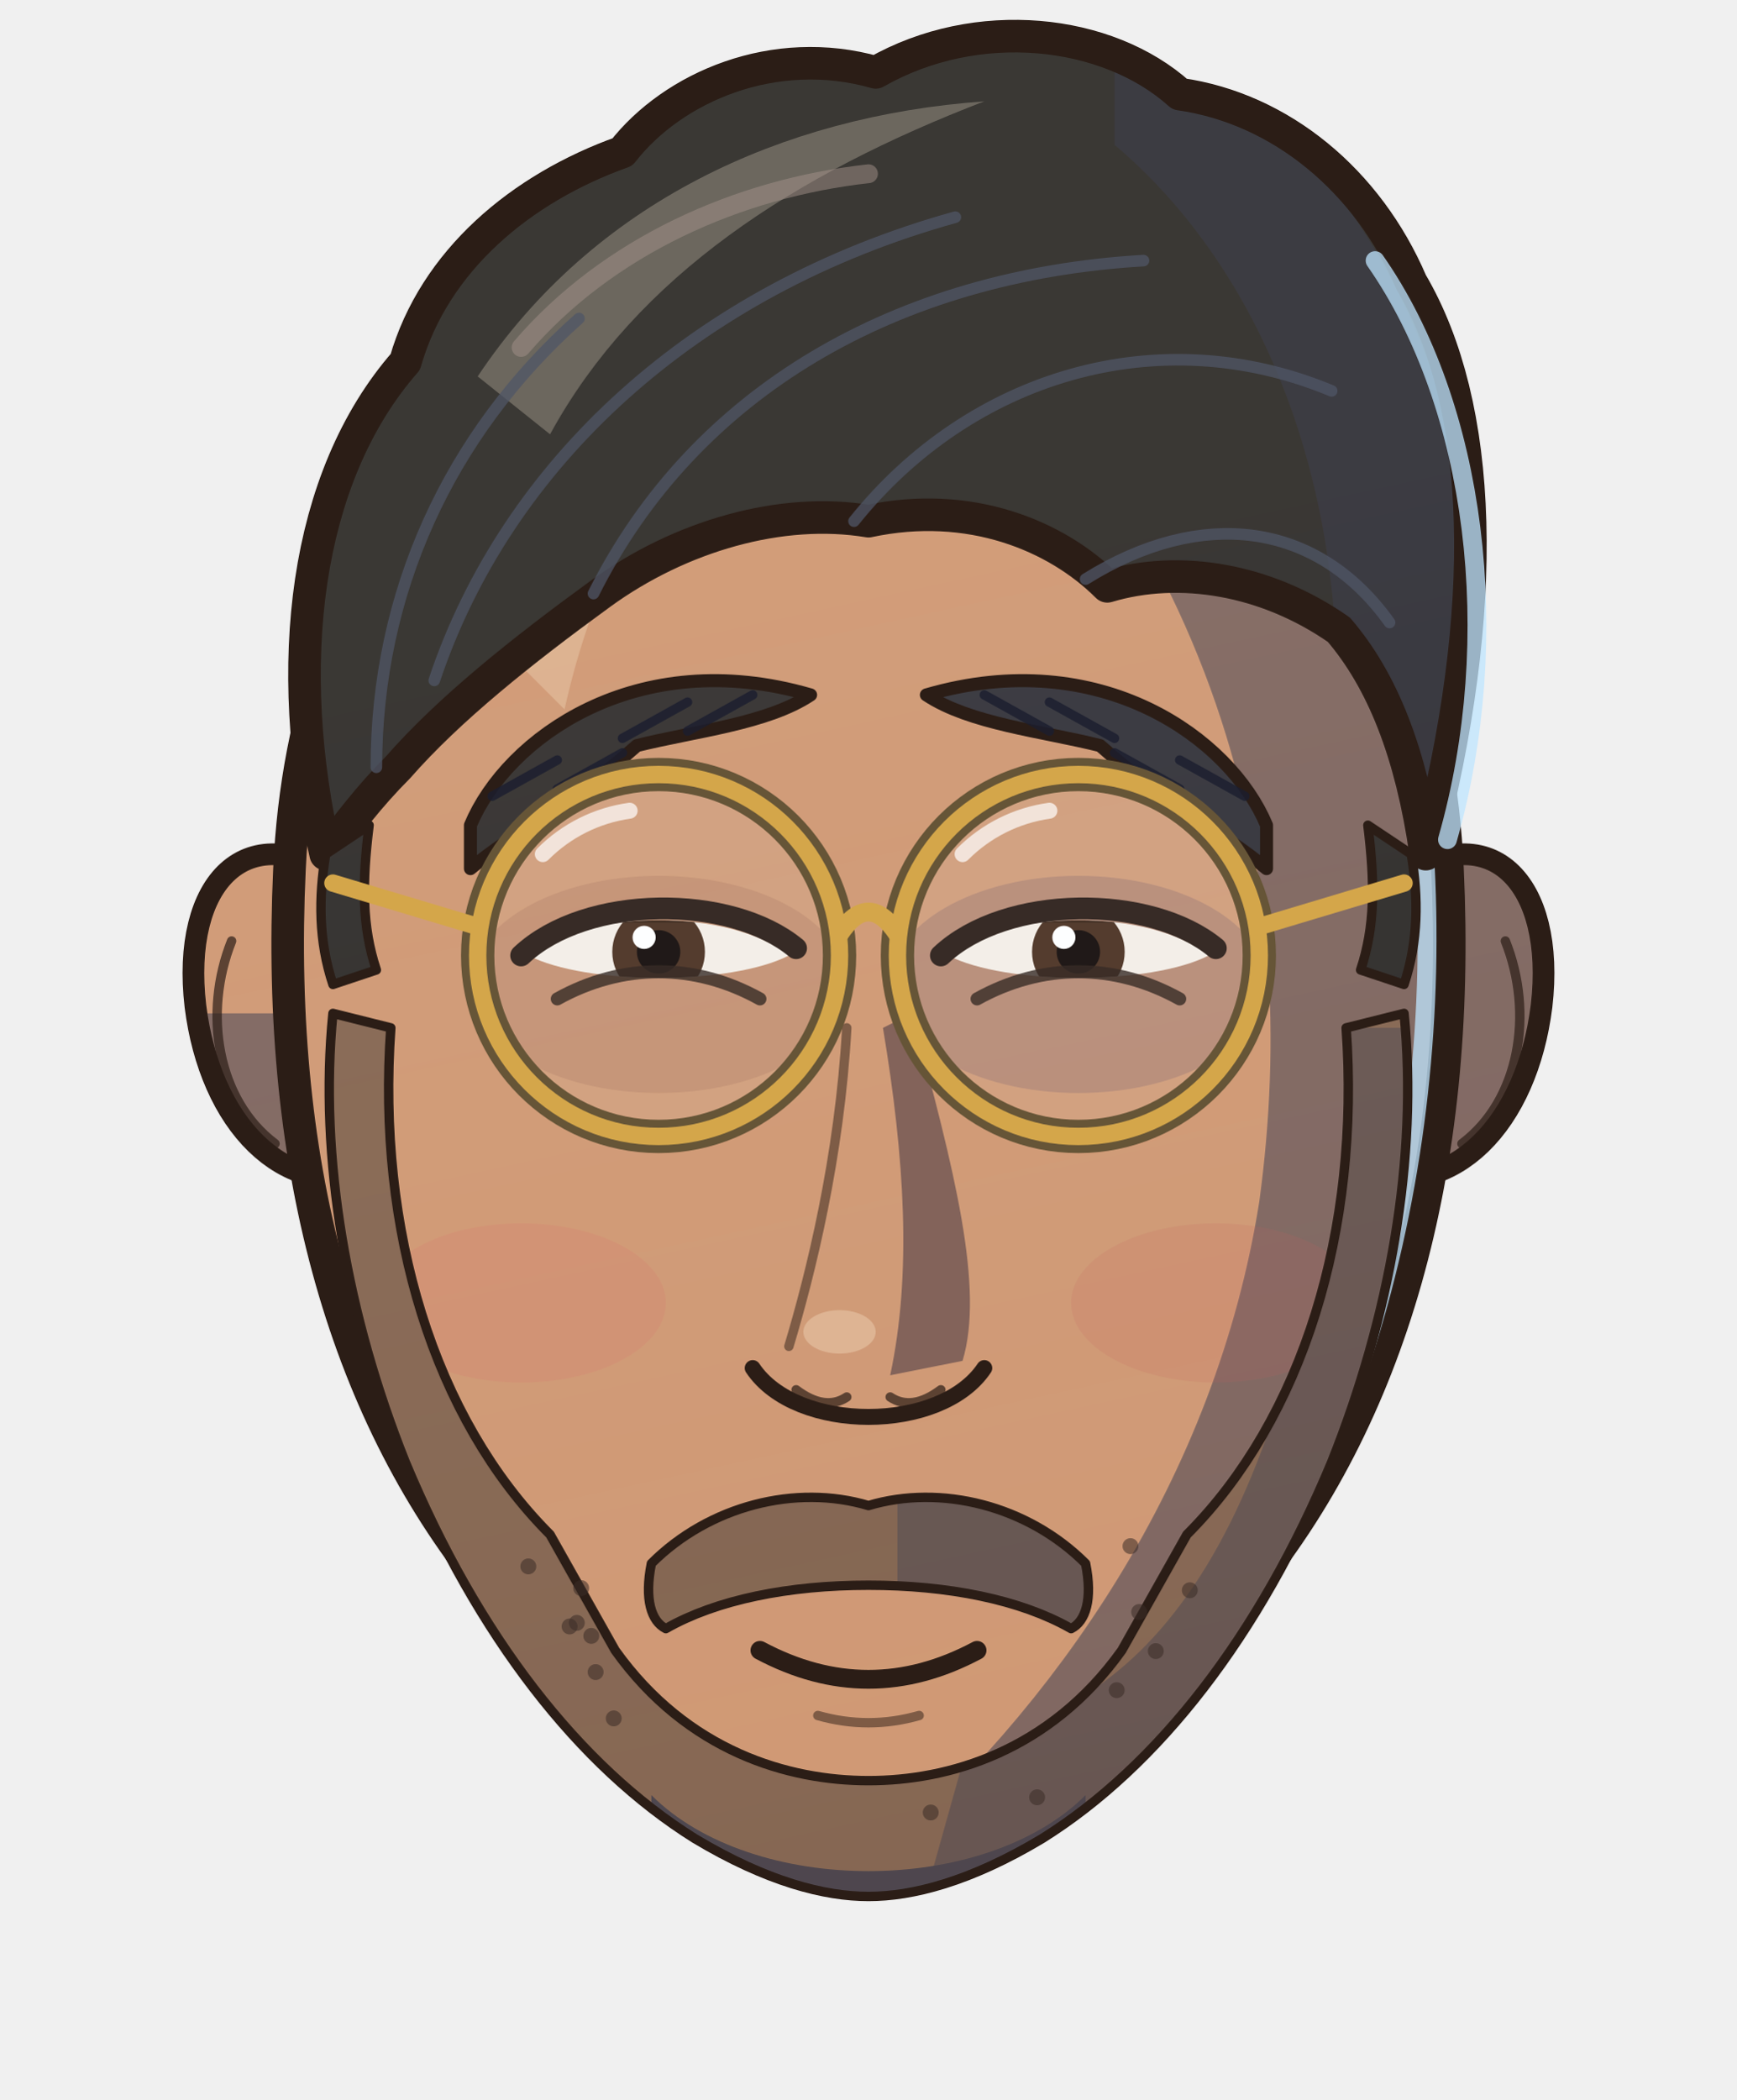
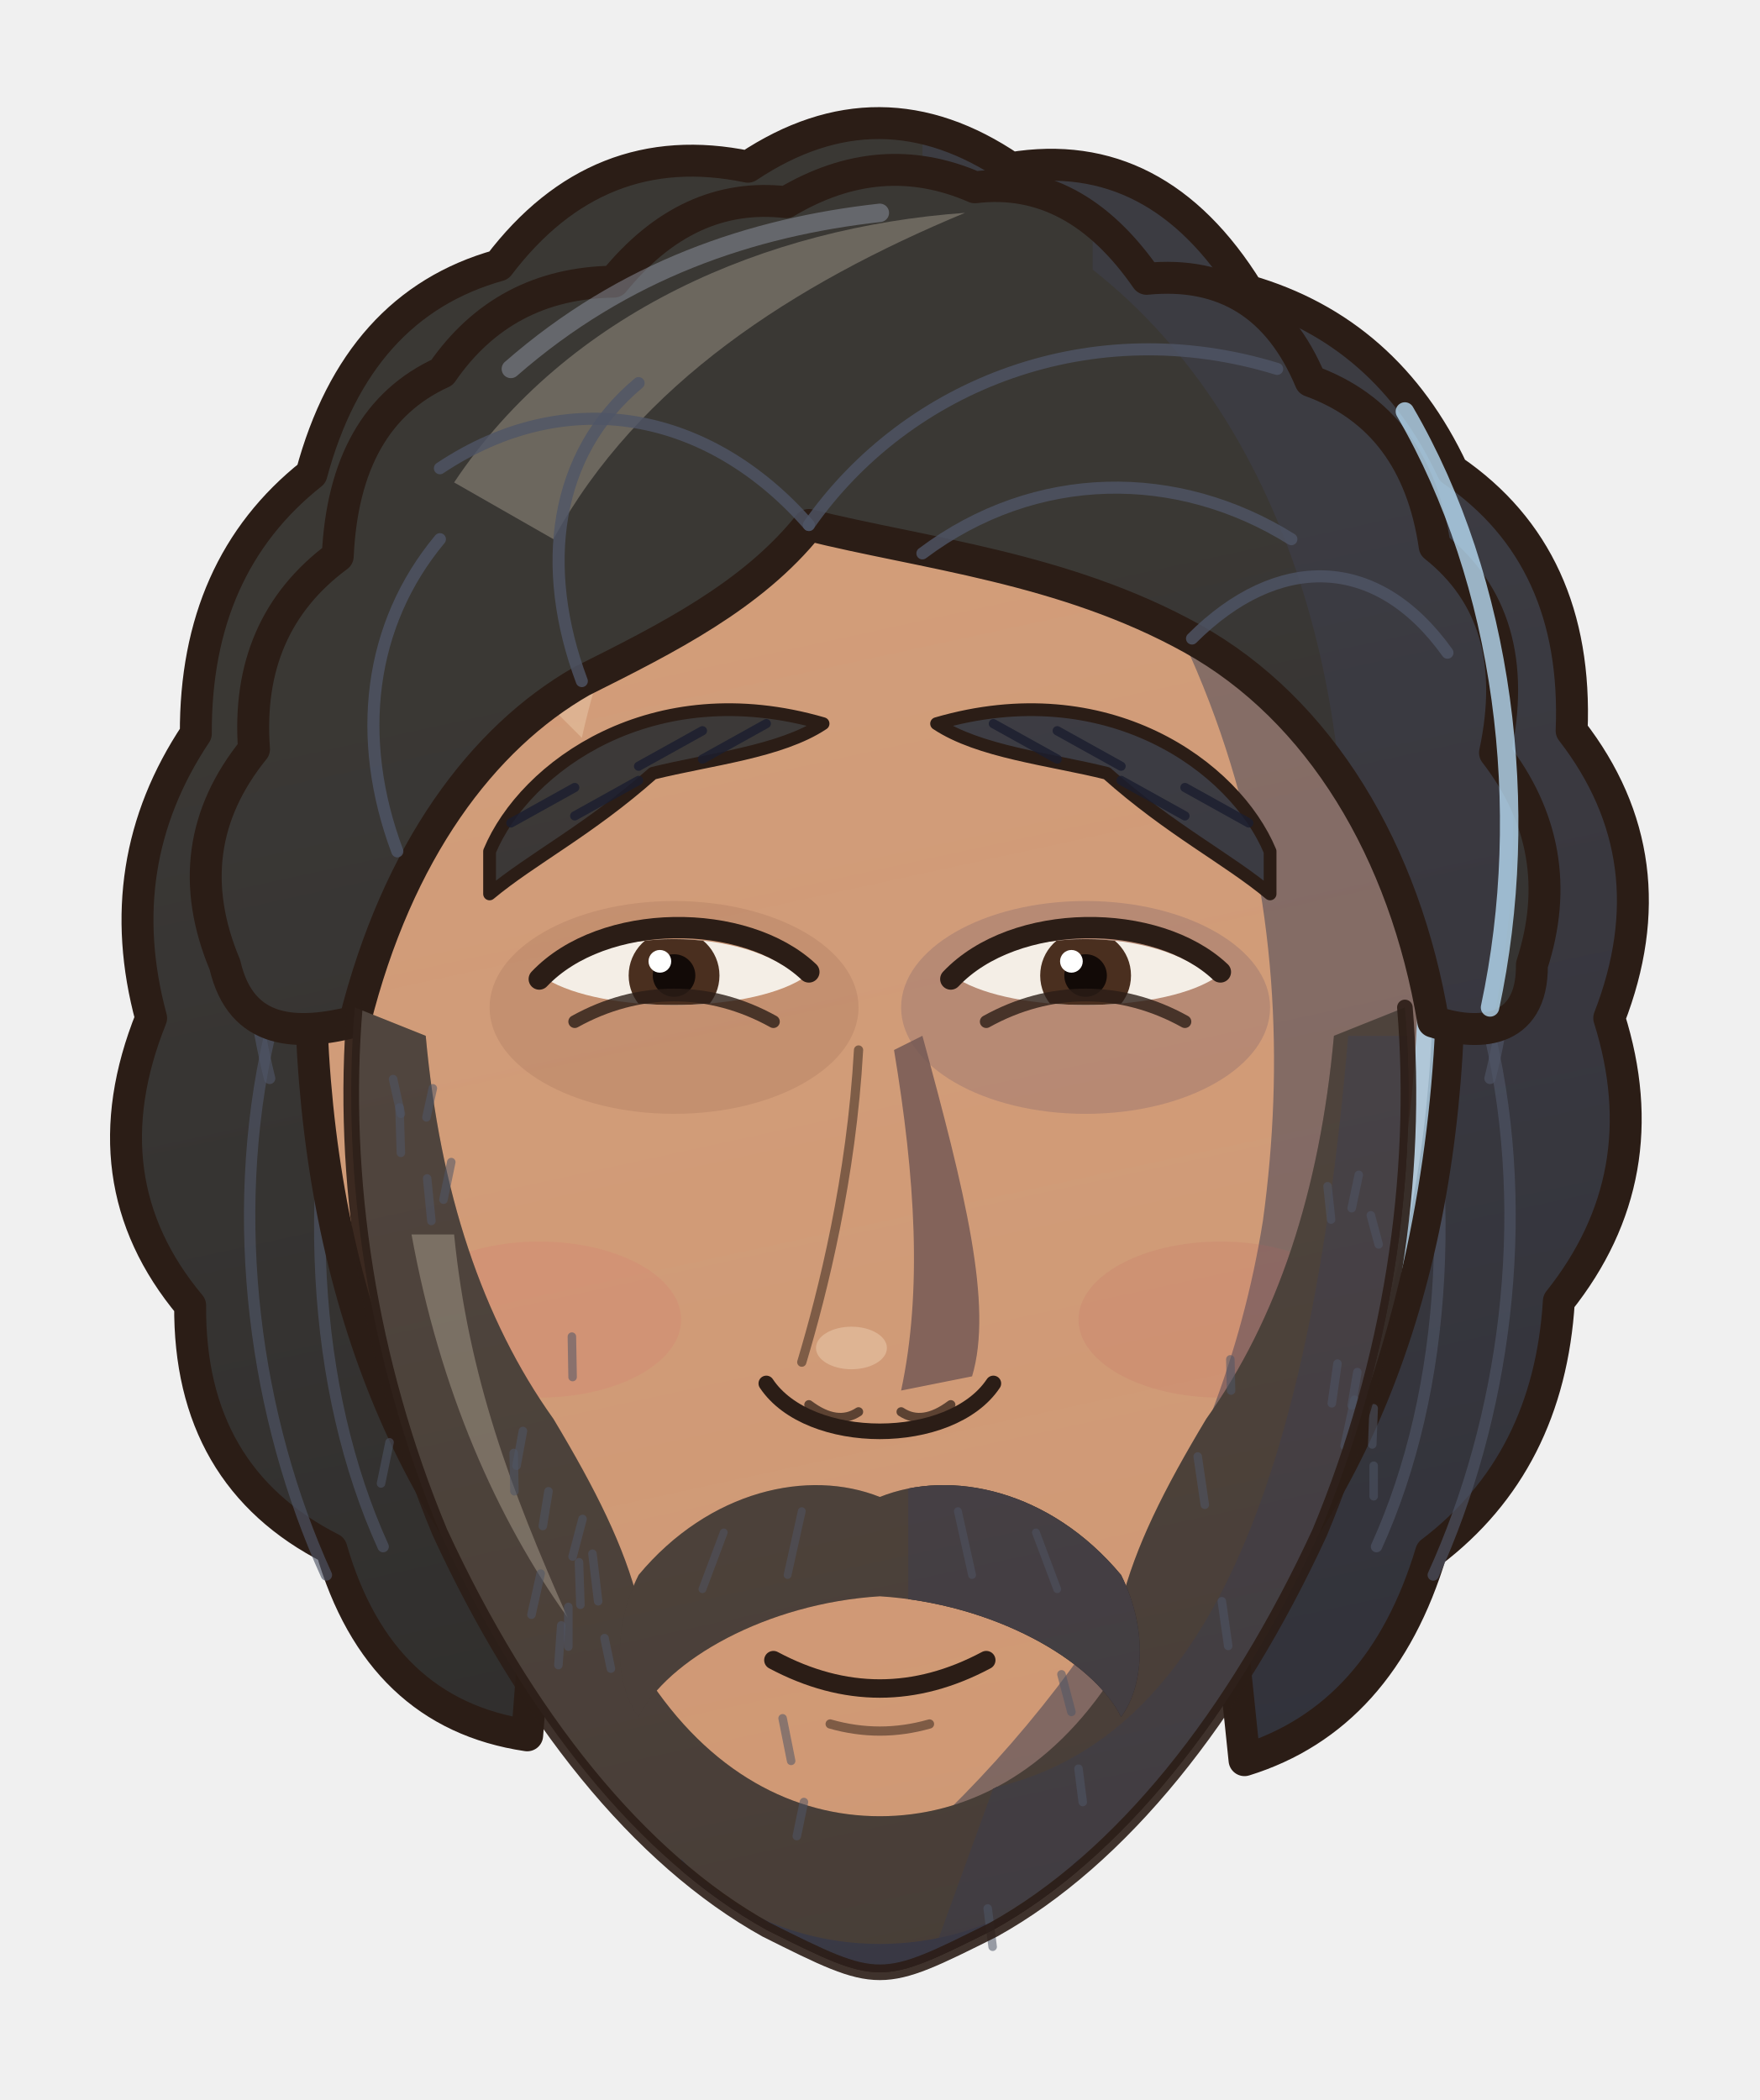
- <svg xmlns="http://www.w3.org/2000/svg" viewBox="180 10 240 290" width="240" height="290">
+ <svg xmlns="http://www.w3.org/2000/svg" viewBox="176 4 248 296" width="248" height="296">
  <defs>
    <linearGradient id="form" gradientUnits="userSpaceOnUse" x1="170" y1="120" x2="470" y2="1500">
      <stop offset="0" stop-color="#fff1d6" stop-opacity="0.16" />
      <stop offset="0.45" stop-color="#fff1d6" stop-opacity="0" />
      <stop offset="1" stop-color="#0b1030" stop-opacity="0.30" />
    </linearGradient>
    <clipPath id="c1">
-       <path d="M228,132 C214,122 205,132 207,149 C209,165 219,176 232,172 Z" />
+       <path d="M250.3,248.6 Q229.4,245.5 222.7,222.3 Q202.6,212.1 202.8,188.0 Q188.1,170.4 197.3,147.5 Q191.4,125.7 203.6,107.4 Q203.5,83.8 219.9,70.8 Q226.3,47.0 246.3,41.4 Q260.2,23.1 281.4,27.5 Q300.0,15.1 318.5,27.7 Q339.1,24.3 351.9,45.0 Q371.5,50.7 380.7,70.3 Q398.5,82.5 397.5,107.0 Q411.5,125.1 402.8,147.5 Q409.8,169.7 395.7,187.4 Q394.3,210.2 377.7,222.8 Q370.7,246.1 351.4,252.1 L346,200 L254,200 Z" />
    </clipPath>
    <clipPath id="c2">
-       <path d="M 372,132 C 386,122 395,132 393,149 C 391,165 381,176 368,172 Z" />
+       <path d="M300,50 C352,50 378,86 380,130 C382,172 372,206 352,230 C334,252 316,264 300,264 C284,264 266,252 248,230 C228,206 218,172 220,130 C222,86 248,50 300,50 Z" />
    </clipPath>
    <clipPath id="c3">
-       <path d="M300,50 C352,50 378,86 380,130 C382,172 372,206 352,230 C334,252 316,264 300,264 C284,264 266,252 248,230 C228,206 218,172 220,130 C222,86 248,50 300,50 Z" />
+       <path d="M207.7,140.0 Q200.7,123.3 211.8,109.6 Q210.5,92.1 223.6,82.4 Q224.5,62.8 238.3,56.5 Q247.0,43.9 262.5,43.7 Q272.9,30.9 286.8,32.5 Q300.1,24.6 313.4,30.4 Q327.5,28.7 337.6,43.3 Q354.0,41.7 360.7,57.7 Q375.6,63.1 378.2,81.0 Q390.8,91.0 386.7,110.1 Q397.2,123.7 391.9,140.0 C392,150 384,150 378,148 C374,124 362,104 344,94 C326,84 306,82 290,78 C282,88 270,94 258,100 C244,108 232,124 226,148 C218,150 210,150 207.7,140.0 Z" />
    </clipPath>
    <clipPath id="c4">
-       <path d="M225,128 C219,102 222,76 236,60 C240,46 252,36 266,31 C273,22 287,16 301,20 C315,12 333,14 343,23 C357,25 369,35 375,49 C385,66 386,94 377,128 C375,114 371,104 365,97 C355,90 343,88 333,91 C326,84 314,79 300,82 C288,80 274,84 263,92 C252,100 242,108 235,116 C231,120 228,124 225,128 Z" />
+       <path d="M245,124 C250,112 268,99 292,106 C286,110 276,111 268,113 C259,121 251,125 245,130 Z" />
    </clipPath>
    <clipPath id="c5">
-       <path d="M225,128 C224,134 224,140 226,146 L232,144 C230,138 230,132 231,124 Z" />
+       <path d="M 355,124 C 350,112 332,99 308,106 C 314,110 324,111 332,113 C 341,121 349,125 355,130 Z" />
    </clipPath>
    <clipPath id="c6">
-       <path d="M 375,128 C 376,134 376,140 374,146 L 368,144 C 370,138 370,132 369,124 Z" />
+       <path d="M253,142 C261,134.5 281,134.5 289,142 C281,146.875 261,146.875 253,142 Z" />
    </clipPath>
    <clipPath id="c7">
-       <path d="M245,124 C250,112 268,99 292,106 C286,110 276,111 268,113 C259,121 251,125 245,130 Z" />
+       <path d="M311,142 C319,134.5 339,134.5 347,142 C339,146.875 319,146.875 311,142 Z" />
    </clipPath>
    <clipPath id="c8">
-       <path d="M 355,124 C 350,112 332,99 308,106 C 314,110 324,111 332,113 C 341,121 349,125 355,130 Z" />
+       <path d="M226,146 C224,170 228,196 238,220 C250,246 266,266 284,276 C292,280 296,282 300,282 C304,282 308,280 316,276 C334,266 350,246 362,220 C372,196 376,170 374,146 L364,150 C362,172 356,190 346,204 C340,214 336,222 334,230 L333,240 C324,254 312,260 300,260 C288,260 276,254 267,240 L266,230 C264,222 260,214 254,204 C244,190 238,172 236,150 Z" />
    </clipPath>
    <clipPath id="c9">
-       <path d="M253,142 C261,135.5 281,135.5 289,142 C281,146.125 261,146.125 253,142 Z" />
-     </clipPath>
-     <clipPath id="c10">
-       <path d="M311,142 C319,135.5 339,135.5 347,142 C339,146.125 319,146.125 311,142 Z" />
-     </clipPath>
-     <clipPath id="c11">
-       <path d="M226,150 C224,170 228,192 236,212 C246,236 260,254 276,264 C286,270 294,272 300,272 C306,272 314,270 324,264 C340,254 354,236 364,212 C372,192 376,170 374,150 L366,152 C368,180 360,206 344,222 L335,238 C325,252 311,256 300,256 C289,256 275,252 265,238 L256,222 C240,206 232,180 234,152 Z" />
-     </clipPath>
-     <clipPath id="c12">
-       <path d="M270,226 C278,218 290,215 300,218 C310,215 322,218 330,226 C331,231 330,234 328,235 C321,231 311,229 300,229 C289,229 279,231 272,235 C270,234 269,231 270,226 Z" />
+       <path d="M266,226 C276,214 290,211 300,215 C310,211 324,214 334,226 C338,234 337,242 334,246 C330,238 316,230 300,229 C284,230 270,238 266,246 C263,242 262,234 266,226 Z" />
    </clipPath>
  </defs>
  <rect x="200" y="290" width="200" height="40" fill="none" />
-   <path d="M228,132 C214,122 205,132 207,149 C209,165 219,176 232,172 Z" fill="#c98d68" />
+   <path d="M250.3,248.6 Q229.4,245.5 222.7,222.3 Q202.6,212.1 202.8,188.0 Q188.1,170.4 197.3,147.5 Q191.4,125.7 203.6,107.4 Q203.5,83.8 219.9,70.8 Q226.3,47.0 246.3,41.4 Q260.2,23.1 281.4,27.5 Q300.0,15.1 318.5,27.7 Q339.1,24.3 351.9,45.0 Q371.5,50.7 380.7,70.3 Q398.5,82.5 397.5,107.0 Q411.5,125.1 402.8,147.5 Q409.8,169.7 395.7,187.4 Q394.3,210.2 377.7,222.8 Q370.7,246.1 351.4,252.1 L346,200 L254,200 Z" fill="#141416" />
  <g clip-path="url(#c1)">
-     <path d="M190,150 L240,150 L240,190 L190,190 Z" fill="#6f5552" />
-     <rect x="0" y="0" width="600" height="1500" fill="url(#form)" />
+     <path d="M306,10 L420,10 L420,290 L306,290 Z" fill="#171926" />
+     <rect x="0" y="0" width="600" height="1400" fill="url(#form)" />
  </g>
-   <path d="M228,132 C214,122 205,132 207,149 C209,165 219,176 232,172 Z" fill="none" stroke="#2b1d16" stroke-width="3.0" stroke-linejoin="round" />
-   <path d="M 372,132 C 386,122 395,132 393,149 C 391,165 381,176 368,172 Z" fill="#c98d68" />
+   <path d="M250.3,248.6 Q229.4,245.5 222.7,222.3 Q202.6,212.1 202.8,188.0 Q188.1,170.4 197.3,147.5 Q191.4,125.7 203.6,107.4 Q203.5,83.8 219.9,70.8 Q226.3,47.0 246.3,41.4 Q260.2,23.1 281.4,27.5 Q300.0,15.1 318.5,27.7 Q339.1,24.3 351.9,45.0 Q371.5,50.7 380.7,70.3 Q398.5,82.5 397.5,107.0 Q411.5,125.1 402.8,147.5 Q409.8,169.7 395.7,187.4 Q394.3,210.2 377.7,222.8 Q370.7,246.1 351.4,252.1 L346,200 L254,200 Z" fill="none" stroke="#2b1d16" stroke-width="4.5" stroke-linejoin="round" />
+   <path d="M214,150 C208,176 212,204 222,226" fill="none" stroke="#4f5566" stroke-width="1.6" stroke-linecap="round" stroke-linejoin="round" opacity="0.65" />
+   <path d="M226,140 C218,170 220,200 230,222" fill="none" stroke="#4f5566" stroke-width="1.6" stroke-linecap="round" stroke-linejoin="round" opacity="0.65" />
+   <path d="M386,150 C392,176 388,204 378,226" fill="none" stroke="#4f5566" stroke-width="1.6" stroke-linecap="round" stroke-linejoin="round" opacity="0.65" />
+   <path d="M374,140 C382,170 380,200 370,222" fill="none" stroke="#4f5566" stroke-width="1.6" stroke-linecap="round" stroke-linejoin="round" opacity="0.65" />
+   <path d="M216,104 C210,124 210,140 214,156" fill="none" stroke="#4f5566" stroke-width="1.6" stroke-linecap="round" stroke-linejoin="round" opacity="0.65" />
+   <path d="M384,104 C390,124 390,140 386,156" fill="none" stroke="#4f5566" stroke-width="1.6" stroke-linecap="round" stroke-linejoin="round" opacity="0.65" />
+   <path d="M300,50 C352,50 378,86 380,130 C382,172 372,206 352,230 C334,252 316,264 300,264 C284,264 266,252 248,230 C228,206 218,172 220,130 C222,86 248,50 300,50 Z" fill="#c98d68" />
  <g clip-path="url(#c2)">
-     <path d="M360,110 L410,110 L410,190 L360,190 Z" fill="#6f5552" />
-     <rect x="0" y="0" width="600" height="1500" fill="url(#form)" />
-   </g>
-   <path d="M 372,132 C 386,122 395,132 393,149 C 391,165 381,176 368,172 Z" fill="none" stroke="#2b1d16" stroke-width="3.0" stroke-linejoin="round" />
-   <path d="M212,140 C208,150 210,162 218,168" fill="none" stroke="#2b1d16" stroke-width="1.3" stroke-linecap="round" stroke-linejoin="round" opacity="0.7" />
-   <path d="M388,140 C392,150 390,162 382,168" fill="none" stroke="#2b1d16" stroke-width="1.3" stroke-linecap="round" stroke-linejoin="round" opacity="0.7" />
-   <path d="M300,50 C352,50 378,86 380,130 C382,172 372,206 352,230 C334,252 316,264 300,264 C284,264 266,252 248,230 C228,206 218,172 220,130 C222,86 248,50 300,50 Z" fill="#c98d68" />
-   <g clip-path="url(#c3)">
    <path d="M300,40 C356,46 386,86 384,130 C384,174 372,210 352,232 C334,254 316,266 300,268 C326,246 348,214 354,176 C360,132 350,82 300,40 Z" fill="#6f5552" />
    <path d="M246,96 C252,78 266,66 284,62 C270,74 262,90 258,108 Z" fill="#d9ab89" opacity="0.85" />
-     <rect x="0" y="0" width="600" height="1500" fill="url(#form)" />
+     <rect x="0" y="0" width="600" height="1400" fill="url(#form)" />
  </g>
  <path d="M300,50 C352,50 378,86 380,130 C382,172 372,206 352,230 C334,252 316,264 300,264 C284,264 266,252 248,230 C228,206 218,172 220,130 C222,86 248,50 300,50 Z" fill="none" stroke="#2b1d16" stroke-width="4.5" stroke-linejoin="round" />
  <path d="M372,96 C382,136 378,186 356,226" fill="none" stroke="#bfe6ff" stroke-width="2.6" stroke-linecap="round" opacity="0.75" />
  <ellipse cx="271" cy="146" rx="26" ry="15" fill="#8a5a46" opacity="0.18" />
  <ellipse cx="329" cy="146" rx="26" ry="15" fill="#5a4a66" opacity="0.22" />
  <ellipse cx="252" cy="190" rx="20" ry="11" fill="#d9706a" opacity="0.18" />
  <ellipse cx="348" cy="190" rx="20" ry="11" fill="#c0605e" opacity="0.15" />
-   <path d="M225,128 C219,102 222,76 236,60 C240,46 252,36 266,31 C273,22 287,16 301,20 C315,12 333,14 343,23 C357,25 369,35 375,49 C385,66 386,94 377,128 C375,114 371,104 365,97 C355,90 343,88 333,91 C326,84 314,79 300,82 C288,80 274,84 263,92 C252,100 242,108 235,116 C231,120 228,124 225,128 Z" fill="#141416" />
+   <path d="M207.7,140.0 Q200.7,123.3 211.8,109.6 Q210.5,92.1 223.6,82.4 Q224.5,62.8 238.3,56.5 Q247.0,43.9 262.5,43.7 Q272.9,30.9 286.8,32.5 Q300.1,24.6 313.4,30.4 Q327.5,28.7 337.6,43.3 Q354.0,41.7 360.7,57.7 Q375.6,63.1 378.2,81.0 Q390.8,91.0 386.7,110.1 Q397.2,123.7 391.9,140.0 C392,150 384,150 378,148 C374,124 362,104 344,94 C326,84 306,82 290,78 C282,88 270,94 258,100 C244,108 232,124 226,148 C218,150 210,150 207.7,140.0 Z" fill="#141416" />
+   <g clip-path="url(#c3)">
+     <path d="M330,26 C376,42 398,96 386,150 L364,150 C370,106 358,64 330,42 Z" fill="#171926" />
+     <path d="M240,72 C256,48 284,36 312,34 C288,44 266,58 254,80 Z" fill="#5a5650" opacity="0.85" />
+     <rect x="0" y="0" width="600" height="1400" fill="url(#form)" />
+   </g>
+   <path d="M207.7,140.0 Q200.7,123.3 211.8,109.6 Q210.5,92.1 223.6,82.4 Q224.5,62.8 238.3,56.5 Q247.0,43.9 262.5,43.7 Q272.9,30.9 286.8,32.5 Q300.1,24.6 313.4,30.4 Q327.5,28.7 337.6,43.3 Q354.0,41.7 360.7,57.7 Q375.6,63.1 378.2,81.0 Q390.8,91.0 386.7,110.1 Q397.2,123.7 391.9,140.0 C392,150 384,150 378,148 C374,124 362,104 344,94 C326,84 306,82 290,78 C282,88 270,94 258,100 C244,108 232,124 226,148 C218,150 210,150 207.7,140.0 Z" fill="none" stroke="#2b1d16" stroke-width="4.5" stroke-linejoin="round" />
+   <path d="M374,62 C388,86 392,118 386,146" fill="none" stroke="#bfe6ff" stroke-width="2.6" stroke-linecap="round" opacity="0.75" />
+   <path d="M290,78 C304,58 330,48 356,56" fill="none" stroke="#4f5566" stroke-width="1.7" stroke-linecap="round" stroke-linejoin="round" opacity="0.8" />
+   <path d="M290,78 C276,62 256,58 238,70" fill="none" stroke="#4f5566" stroke-width="1.7" stroke-linecap="round" stroke-linejoin="round" opacity="0.8" />
+   <path d="M258,100 C252,84 254,68 266,58" fill="none" stroke="#4f5566" stroke-width="1.7" stroke-linecap="round" stroke-linejoin="round" opacity="0.8" />
+   <path d="M344,94 C356,82 370,82 380,96" fill="none" stroke="#4f5566" stroke-width="1.7" stroke-linecap="round" stroke-linejoin="round" opacity="0.8" />
+   <path d="M306,82 C322,70 342,70 358,80" fill="none" stroke="#4f5566" stroke-width="1.7" stroke-linecap="round" stroke-linejoin="round" opacity="0.8" />
+   <path d="M232,124 C226,108 228,92 238,80" fill="none" stroke="#4f5566" stroke-width="1.7" stroke-linecap="round" stroke-linejoin="round" opacity="0.8" />
+   <path d="M248,56 C264,42 282,36 300,34" fill="none" stroke="#9aa0b0" stroke-width="2.6" stroke-linecap="round" stroke-linejoin="round" opacity="0.45" />
+   <path d="M245,124 C250,112 268,99 292,106 C286,110 276,111 268,113 C259,121 251,125 245,130 Z" fill="#18171a" />
  <g clip-path="url(#c4)">
-     <path d="M334,14 C372,26 394,80 380,130 L362,130 C370,92 360,52 334,30 Z" fill="#171926" />
-     <path d="M246,62 C262,38 288,26 316,24 C290,34 268,48 256,70 Z" fill="#5a5650" opacity="0.85" />
-     <rect x="0" y="0" width="600" height="1500" fill="url(#form)" />
-   </g>
-   <path d="M225,128 C219,102 222,76 236,60 C240,46 252,36 266,31 C273,22 287,16 301,20 C315,12 333,14 343,23 C357,25 369,35 375,49 C385,66 386,94 377,128 C375,114 371,104 365,97 C355,90 343,88 333,91 C326,84 314,79 300,82 C288,80 274,84 263,92 C252,100 242,108 235,116 C231,120 228,124 225,128 Z" fill="none" stroke="#2b1d16" stroke-width="4.5" stroke-linejoin="round" />
-   <path d="M370,46 C384,66 388,98 380,126" fill="none" stroke="#bfe6ff" stroke-width="2.6" stroke-linecap="round" opacity="0.75" />
-   <path d="M240,104 C250,74 276,50 312,40" fill="none" stroke="#4f5566" stroke-width="1.6" stroke-linecap="round" stroke-linejoin="round" opacity="0.75" />
-   <path d="M262,92 C276,64 304,48 338,46" fill="none" stroke="#4f5566" stroke-width="1.6" stroke-linecap="round" stroke-linejoin="round" opacity="0.75" />
-   <path d="M298,82 C314,62 340,54 364,64" fill="none" stroke="#4f5566" stroke-width="1.6" stroke-linecap="round" stroke-linejoin="round" opacity="0.75" />
-   <path d="M330,90 C346,80 362,82 372,96" fill="none" stroke="#4f5566" stroke-width="1.6" stroke-linecap="round" stroke-linejoin="round" opacity="0.75" />
-   <path d="M232,116 C232,92 242,70 260,54" fill="none" stroke="#4f5566" stroke-width="1.6" stroke-linecap="round" stroke-linejoin="round" opacity="0.75" />
-   <path d="M252,58 C264,44 282,36 300,34" fill="none" stroke="#a39189" stroke-width="2.6" stroke-linecap="round" stroke-linejoin="round" opacity="0.5" />
-   <path d="M225,128 C224,134 224,140 226,146 L232,144 C230,138 230,132 231,124 Z" fill="#141416" />
-   <g clip-path="url(#c5)">
-     <rect x="0" y="0" width="600" height="1500" fill="url(#form)" />
-   </g>
-   <path d="M225,128 C224,134 224,140 226,146 L232,144 C230,138 230,132 231,124 Z" fill="none" stroke="#2b1d16" stroke-width="1.3" stroke-linejoin="round" />
-   <path d="M 375,128 C 376,134 376,140 374,146 L 368,144 C 370,138 370,132 369,124 Z" fill="#141416" />
-   <g clip-path="url(#c6)">
-     <rect x="0" y="0" width="600" height="1500" fill="url(#form)" />
-   </g>
-   <path d="M 375,128 C 376,134 376,140 374,146 L 368,144 C 370,138 370,132 369,124 Z" fill="none" stroke="#2b1d16" stroke-width="1.3" stroke-linejoin="round" />
-   <path d="M245,124 C250,112 268,99 292,106 C286,110 276,111 268,113 C259,121 251,125 245,130 Z" fill="#18171a" />
-   <g clip-path="url(#c7)">
-     <rect x="0" y="0" width="600" height="1500" fill="url(#form)" />
+     <rect x="0" y="0" width="600" height="1400" fill="url(#form)" />
  </g>
  <path d="M245,124 C250,112 268,99 292,106 C286,110 276,111 268,113 C259,121 251,125 245,130 Z" fill="none" stroke="#2b1d16" stroke-width="1.8" stroke-linejoin="round" />
  <path d="M 355,124 C 350,112 332,99 308,106 C 314,110 324,111 332,113 C 341,121 349,125 355,130 Z" fill="#18171a" />
-   <g clip-path="url(#c8)">
+   <g clip-path="url(#c5)">
    <path d="M300,90 L360,90 L360,130 L300,130 Z" fill="#191b28" />
-     <rect x="0" y="0" width="600" height="1500" fill="url(#form)" />
+     <rect x="0" y="0" width="600" height="1400" fill="url(#form)" />
  </g>
  <path d="M 355,124 C 350,112 332,99 308,106 C 314,110 324,111 332,113 C 341,121 349,125 355,130 Z" fill="none" stroke="#2b1d16" stroke-width="1.8" stroke-linejoin="round" />
  <path d="M248,120 l9,-5" fill="none" stroke="#1a1d2e" stroke-width="1.3" stroke-linecap="round" stroke-linejoin="round" opacity="0.8" />
  <path d="M257,119 l9,-5" fill="none" stroke="#1a1d2e" stroke-width="1.3" stroke-linecap="round" stroke-linejoin="round" opacity="0.8" />
  <path d="M266,112 l9,-5" fill="none" stroke="#1a1d2e" stroke-width="1.3" stroke-linecap="round" stroke-linejoin="round" opacity="0.8" />
  <path d="M275,111 l9,-5" fill="none" stroke="#1a1d2e" stroke-width="1.3" stroke-linecap="round" stroke-linejoin="round" opacity="0.8" />
  <path d="M352,120 l-9,-5" fill="none" stroke="#1a1d2e" stroke-width="1.3" stroke-linecap="round" stroke-linejoin="round" opacity="0.8" />
  <path d="M343,119 l-9,-5" fill="none" stroke="#1a1d2e" stroke-width="1.3" stroke-linecap="round" stroke-linejoin="round" opacity="0.8" />
  <path d="M334,112 l-9,-5" fill="none" stroke="#1a1d2e" stroke-width="1.3" stroke-linecap="round" stroke-linejoin="round" opacity="0.8" />
  <path d="M325,111 l-9,-5" fill="none" stroke="#1a1d2e" stroke-width="1.3" stroke-linecap="round" stroke-linejoin="round" opacity="0.8" />
-   <path d="M253,142 C261,135.5 281,135.5 289,142 C281,146.125 261,146.125 253,142 Z" fill="#f4eee6" />
-   <g clip-path="url(#c9)">
+   <path d="M253,142 C261,134.5 281,134.5 289,142 C281,146.875 261,146.875 253,142 Z" fill="#f4eee6" />
+   <g clip-path="url(#c6)">
    <circle cx="271" cy="141.5" r="6.4" fill="#4a2f1f" />
    <circle cx="271" cy="141.5" r="3" fill="#120a07" />
    <circle cx="269" cy="139.5" r="1.6" fill="#fff" />
-     <path d="M251,130 L291,130 L291,137.5 L251,137.5 Z" fill="#000" opacity="0.18" />
+     <path d="M251,130 L291,130 L291,136.5 L251,136.5 Z" fill="#000" opacity="0.18" />
  </g>
-   <path d="M252,142 C261,133.5 281,133.5 290,141" fill="none" stroke="#2b1d16" stroke-width="3.0" stroke-linecap="round" stroke-linejoin="round" opacity="1.0" />
+   <path d="M252,142 C261,132.5 281,132.5 290,141" fill="none" stroke="#2b1d16" stroke-width="3.0" stroke-linecap="round" stroke-linejoin="round" opacity="1.0" />
  <path d="M257,148 C266,143 276,143 285,148" fill="none" stroke="#2b1d16" stroke-width="1.8" stroke-linecap="round" stroke-linejoin="round" opacity="0.8" />
-   <path d="M311,142 C319,135.5 339,135.5 347,142 C339,146.125 319,146.125 311,142 Z" fill="#f4eee6" />
-   <g clip-path="url(#c10)">
+   <path d="M311,142 C319,134.5 339,134.5 347,142 C339,146.875 319,146.875 311,142 Z" fill="#f4eee6" />
+   <g clip-path="url(#c7)">
    <circle cx="329" cy="141.5" r="6.4" fill="#4a2f1f" />
    <circle cx="329" cy="141.5" r="3" fill="#120a07" />
    <circle cx="327" cy="139.5" r="1.6" fill="#fff" />
-     <path d="M309,130 L349,130 L349,137.5 L309,137.5 Z" fill="#000" opacity="0.18" />
+     <path d="M309,130 L349,130 L349,136.5 L309,136.5 Z" fill="#000" opacity="0.18" />
  </g>
-   <path d="M310,142 C319,133.5 339,133.5 348,141" fill="none" stroke="#2b1d16" stroke-width="3.0" stroke-linecap="round" stroke-linejoin="round" opacity="1.0" />
+   <path d="M310,142 C319,132.5 339,132.5 348,141" fill="none" stroke="#2b1d16" stroke-width="3.0" stroke-linecap="round" stroke-linejoin="round" opacity="1.0" />
  <path d="M315,148 C324,143 334,143 343,148" fill="none" stroke="#2b1d16" stroke-width="1.8" stroke-linecap="round" stroke-linejoin="round" opacity="0.8" />
  <path d="M306,150 C312,172 316,188 313,198 L303,200 C306,186 305,170 302,152 Z" fill="#6f5552" opacity="0.8" />
  <path d="M297,152 C296,170 292,186 289,196" fill="none" stroke="#2b1d16" stroke-width="1.3" stroke-linecap="round" stroke-linejoin="round" opacity="0.5" />
  <path d="M284,199 C290,208 310,208 316,199" fill="none" stroke="#2b1d16" stroke-width="2.2" stroke-linecap="round" stroke-linejoin="round" opacity="1.0" />
  <path d="M290,202 q4,3 7,1 M310,202 q-4,3 -7,1" fill="none" stroke="#2b1d16" stroke-width="1.3" stroke-linecap="round" stroke-linejoin="round" opacity="0.7" />
  <ellipse cx="296" cy="194" rx="5" ry="3" fill="#e1ba9a" opacity="0.8" />
  <path d="M285,238 Q300,246 315,238" fill="none" stroke="#2b1d16" stroke-width="2.6" stroke-linecap="round" stroke-linejoin="round" opacity="1.0" />
  <path d="M293,247 Q300,249 307,247" fill="none" stroke="#2b1d16" stroke-width="1.3" stroke-linecap="round" stroke-linejoin="round" opacity="0.5" />
-   <path d="M226,150 C224,170 228,192 236,212 C246,236 260,254 276,264 C286,270 294,272 300,272 C306,272 314,270 324,264 C340,254 354,236 364,212 C372,192 376,170 374,150 L366,152 C368,180 360,206 344,222 L335,238 C325,252 311,256 300,256 C289,256 275,252 265,238 L256,222 C240,206 232,180 234,152 Z" fill="#765542" />
-   <g clip-path="url(#c11)">
-     <path d="M314,250 C340,246 360,220 366,152 L400,152 L400,300 L300,300 Z" fill="#544241" />
-     <path d="M270,258 C284,272 316,272 330,258 L330,300 L270,300 Z" fill="#36303c" />
-     <rect x="0" y="0" width="600" height="1500" fill="url(#form)" />
+   <path d="M226,146 C224,170 228,196 238,220 C250,246 266,266 284,276 C292,280 296,282 300,282 C304,282 308,280 316,276 C334,266 350,246 362,220 C372,196 376,170 374,146 L364,150 C362,172 356,190 346,204 C340,214 336,222 334,230 L333,240 C324,254 312,260 300,260 C288,260 276,254 267,240 L266,230 C264,222 260,214 254,204 C244,190 238,172 236,150 Z" fill="#312723" />
+   <g clip-path="url(#c8)">
+     <path d="M316,256 C342,250 360,222 366,150 L400,150 L400,300 L300,300 Z" fill="#29252e" />
+     <path d="M272,266 C286,282 314,282 328,266 L328,300 L272,300 Z" fill="#202132" />
+     <path d="M234,178 C238,200 246,218 256,232 C248,214 242,198 240,178 Z" fill="#6f6459" opacity="0.85" />
+     <rect x="0" y="0" width="600" height="1400" fill="url(#form)" />
  </g>
-   <path d="M226,150 C224,170 228,192 236,212 C246,236 260,254 276,264 C286,270 294,272 300,272 C306,272 314,270 324,264 C340,254 354,236 364,212 C372,192 376,170 374,150 L366,152 C368,180 360,206 344,222 L335,238 C325,252 311,256 300,256 C289,256 275,252 265,238 L256,222 C240,206 232,180 234,152 Z" fill="none" stroke="#2b1d16" stroke-width="1.3" stroke-linejoin="round" />
-   <circle cx="258.7" cy="234.7" r="1.1" fill="#3a2c26" opacity="0.55" />
-   <circle cx="264.8" cy="247.4" r="1.1" fill="#3a2c26" opacity="0.55" />
-   <circle cx="339.7" cy="238.1" r="1.1" fill="#3a2c26" opacity="0.55" />
-   <circle cx="323.3" cy="258.3" r="1.1" fill="#3a2c26" opacity="0.55" />
-   <circle cx="337.4" cy="232.7" r="1.1" fill="#3a2c26" opacity="0.55" />
-   <circle cx="261.7" cy="236.0" r="1.1" fill="#3a2c26" opacity="0.55" />
-   <circle cx="262.3" cy="241.0" r="1.1" fill="#3a2c26" opacity="0.55" />
-   <circle cx="259.7" cy="234.2" r="1.1" fill="#3a2c26" opacity="0.55" />
-   <circle cx="334.3" cy="243.5" r="1.1" fill="#3a2c26" opacity="0.55" />
-   <circle cx="308.6" cy="260.4" r="1.1" fill="#3a2c26" opacity="0.55" />
-   <circle cx="344.4" cy="229.7" r="1.1" fill="#3a2c26" opacity="0.55" />
-   <circle cx="260.3" cy="229.4" r="1.1" fill="#3a2c26" opacity="0.55" />
-   <circle cx="336.2" cy="223.6" r="1.1" fill="#3a2c26" opacity="0.55" />
-   <circle cx="253.0" cy="226.4" r="1.1" fill="#3a2c26" opacity="0.55" />
-   <path d="M270,226 C278,218 290,215 300,218 C310,215 322,218 330,226 C331,231 330,234 328,235 C321,231 311,229 300,229 C289,229 279,231 272,235 C270,234 269,231 270,226 Z" fill="#735340" />
-   <g clip-path="url(#c12)">
-     <path d="M304,210 L346,210 L346,244 L304,244 Z" fill="#524140" />
-     <rect x="0" y="0" width="600" height="1500" fill="url(#form)" />
+   <path d="M366.9,201.3 l-1.4,6.5" fill="none" stroke="#4f5566" stroke-width="1.2" stroke-linecap="round" stroke-linejoin="round" opacity="0.55" />
+   <path d="M252.2,225.8 l-1.3,5.8" fill="none" stroke="#4f5566" stroke-width="1.2" stroke-linecap="round" stroke-linejoin="round" opacity="0.55" />
+   <path d="M231.4,156.1 l1.1,4.9" fill="none" stroke="#4f5566" stroke-width="1.2" stroke-linecap="round" stroke-linejoin="round" opacity="0.55" />
+   <path d="M257.6,224.2 l0.2,6.0" fill="none" stroke="#4f5566" stroke-width="1.2" stroke-linecap="round" stroke-linejoin="round" opacity="0.55" />
+   <path d="M255.1,233.1 l-0.4,5.6" fill="none" stroke="#4f5566" stroke-width="1.2" stroke-linecap="round" stroke-linejoin="round" opacity="0.55" />
+   <path d="M256.1,230.5 l-0.0,5.6" fill="none" stroke="#4f5566" stroke-width="1.2" stroke-linecap="round" stroke-linejoin="round" opacity="0.55" />
+   <path d="M328.0,253.3 l0.6,4.7" fill="none" stroke="#4f5566" stroke-width="1.2" stroke-linecap="round" stroke-linejoin="round" opacity="0.55" />
+   <path d="M232.3,160.1 l0.2,6.4" fill="none" stroke="#4f5566" stroke-width="1.2" stroke-linecap="round" stroke-linejoin="round" opacity="0.55" />
+   <path d="M344.8,209.3 l1.0,6.8" fill="none" stroke="#4f5566" stroke-width="1.2" stroke-linecap="round" stroke-linejoin="round" opacity="0.55" />
+   <path d="M253.3,214.2 l-0.8,4.9" fill="none" stroke="#4f5566" stroke-width="1.2" stroke-linecap="round" stroke-linejoin="round" opacity="0.55" />
+   <path d="M367.5,169.6 l-1.0,4.7" fill="none" stroke="#4f5566" stroke-width="1.2" stroke-linecap="round" stroke-linejoin="round" opacity="0.55" />
+   <path d="M289.3,258.0 l-1.0,4.8" fill="none" stroke="#4f5566" stroke-width="1.2" stroke-linecap="round" stroke-linejoin="round" opacity="0.55" />
+   <path d="M230.9,207.3 l-1.2,5.8" fill="none" stroke="#4f5566" stroke-width="1.2" stroke-linecap="round" stroke-linejoin="round" opacity="0.55" />
+   <path d="M369.6,210.6 l-0.0,4.3" fill="none" stroke="#4f5566" stroke-width="1.2" stroke-linecap="round" stroke-linejoin="round" opacity="0.55" />
+   <path d="M364.5,196.2 l-0.8,5.6" fill="none" stroke="#4f5566" stroke-width="1.2" stroke-linecap="round" stroke-linejoin="round" opacity="0.55" />
+   <path d="M348.2,229.7 l0.9,6.3" fill="none" stroke="#4f5566" stroke-width="1.2" stroke-linecap="round" stroke-linejoin="round" opacity="0.55" />
+   <path d="M325.6,240.0 l1.4,5.3" fill="none" stroke="#4f5566" stroke-width="1.2" stroke-linecap="round" stroke-linejoin="round" opacity="0.55" />
+   <path d="M367.3,197.4 l-0.8,4.7" fill="none" stroke="#4f5566" stroke-width="1.2" stroke-linecap="round" stroke-linejoin="round" opacity="0.55" />
+   <path d="M261.2,234.9 l0.9,4.3" fill="none" stroke="#4f5566" stroke-width="1.2" stroke-linecap="round" stroke-linejoin="round" opacity="0.55" />
+   <path d="M315.2,273.0 l0.7,5.4" fill="none" stroke="#4f5566" stroke-width="1.2" stroke-linecap="round" stroke-linejoin="round" opacity="0.55" />
+   <path d="M349.4,195.6 l0.1,4.4" fill="none" stroke="#4f5566" stroke-width="1.2" stroke-linecap="round" stroke-linejoin="round" opacity="0.55" />
+   <path d="M369.2,175.3 l1.1,4.1" fill="none" stroke="#4f5566" stroke-width="1.2" stroke-linecap="round" stroke-linejoin="round" opacity="0.55" />
+   <path d="M286.3,246.2 l1.2,6.0" fill="none" stroke="#4f5566" stroke-width="1.2" stroke-linecap="round" stroke-linejoin="round" opacity="0.55" />
+   <path d="M258.1,218.1 l-1.4,5.3" fill="none" stroke="#4f5566" stroke-width="1.2" stroke-linecap="round" stroke-linejoin="round" opacity="0.55" />
+   <path d="M256.6,192.4 l0.1,5.7" fill="none" stroke="#4f5566" stroke-width="1.2" stroke-linecap="round" stroke-linejoin="round" opacity="0.55" />
+   <path d="M237.0,157.4 l-0.9,4.1" fill="none" stroke="#4f5566" stroke-width="1.2" stroke-linecap="round" stroke-linejoin="round" opacity="0.55" />
+   <path d="M259.5,223.0 l0.8,6.7" fill="none" stroke="#4f5566" stroke-width="1.2" stroke-linecap="round" stroke-linejoin="round" opacity="0.55" />
+   <path d="M248.4,208.8 l0.1,5.4" fill="none" stroke="#4f5566" stroke-width="1.2" stroke-linecap="round" stroke-linejoin="round" opacity="0.55" />
+   <path d="M239.6,167.8 l-1.1,5.3" fill="none" stroke="#4f5566" stroke-width="1.2" stroke-linecap="round" stroke-linejoin="round" opacity="0.55" />
+   <path d="M249.7,205.7 l-0.9,4.9" fill="none" stroke="#4f5566" stroke-width="1.2" stroke-linecap="round" stroke-linejoin="round" opacity="0.55" />
+   <path d="M236.2,170.1 l0.6,6.0" fill="none" stroke="#4f5566" stroke-width="1.2" stroke-linecap="round" stroke-linejoin="round" opacity="0.55" />
+   <path d="M363.1,171.2 l0.5,4.7" fill="none" stroke="#4f5566" stroke-width="1.2" stroke-linecap="round" stroke-linejoin="round" opacity="0.55" />
+   <path d="M369.6,202.5 l-0.2,5.1" fill="none" stroke="#4f5566" stroke-width="1.2" stroke-linecap="round" stroke-linejoin="round" opacity="0.55" />
+   <path d="M266,226 C276,214 290,211 300,215 C310,211 324,214 334,226 C338,234 337,242 334,246 C330,238 316,230 300,229 C284,230 270,238 266,246 C263,242 262,234 266,226 Z" fill="#312723" />
+   <g clip-path="url(#c9)">
+     <path d="M304,206 L346,206 L346,250 L304,250 Z" fill="#29252e" />
+     <rect x="0" y="0" width="600" height="1400" fill="url(#form)" />
  </g>
-   <path d="M270,226 C278,218 290,215 300,218 C310,215 322,218 330,226 C331,231 330,234 328,235 C321,231 311,229 300,229 C289,229 279,231 272,235 C270,234 269,231 270,226 Z" fill="none" stroke="#2b1d16" stroke-width="1.3" stroke-linejoin="round" />
-   <circle cx="271" cy="142" r="25" fill="#dff1ff" opacity="0.07" />
-   <circle cx="271" cy="142" r="25" fill="none" stroke="#665537" stroke-width="4.6" />
-   <circle cx="271" cy="142" r="25" fill="none" stroke="#d4a64a" stroke-width="2.4" />
-   <path d="M255,128 A21,21 0 0 1 267,122" fill="none" stroke="#ffffff" stroke-width="2.2" stroke-linecap="round" stroke-linejoin="round" opacity="0.7" />
-   <circle cx="329" cy="142" r="25" fill="#dff1ff" opacity="0.07" />
-   <circle cx="329" cy="142" r="25" fill="none" stroke="#665537" stroke-width="4.6" />
-   <circle cx="329" cy="142" r="25" fill="none" stroke="#d4a64a" stroke-width="2.4" />
-   <path d="M313,128 A21,21 0 0 1 325,122" fill="none" stroke="#ffffff" stroke-width="2.2" stroke-linecap="round" stroke-linejoin="round" opacity="0.7" />
-   <path d="M296,139 Q300,133 304,139" fill="none" stroke="#d4a64a" stroke-width="2.6" stroke-linecap="round" stroke-linejoin="round" opacity="1.0" />
-   <path d="M246,138 L226,132" fill="none" stroke="#d4a64a" stroke-width="2.4" stroke-linecap="round" stroke-linejoin="round" opacity="1.0" />
-   <path d="M354,138 L374,132" fill="none" stroke="#d4a64a" stroke-width="2.4" stroke-linecap="round" stroke-linejoin="round" opacity="1.0" />
+   <path d="M226,146 C224,170 228,196 238,220 C250,246 266,266 284,276 C292,280 296,282 300,282 C304,282 308,280 316,276 C334,266 350,246 362,220 C372,196 376,170 374,146" fill="none" stroke="#2b1d16" stroke-width="2.2" stroke-linecap="round" stroke-linejoin="round" opacity="0.9" />
+   <path d="M278,220 l-3,8" fill="none" stroke="#4f5566" stroke-width="1.1" stroke-linecap="round" stroke-linejoin="round" opacity="0.5" />
+   <path d="M289,217 l-2,9" fill="none" stroke="#4f5566" stroke-width="1.1" stroke-linecap="round" stroke-linejoin="round" opacity="0.5" />
+   <path d="M311,217 l2,9" fill="none" stroke="#4f5566" stroke-width="1.1" stroke-linecap="round" stroke-linejoin="round" opacity="0.5" />
+   <path d="M322,220 l3,8" fill="none" stroke="#4f5566" stroke-width="1.1" stroke-linecap="round" stroke-linejoin="round" opacity="0.5" />
</svg>
